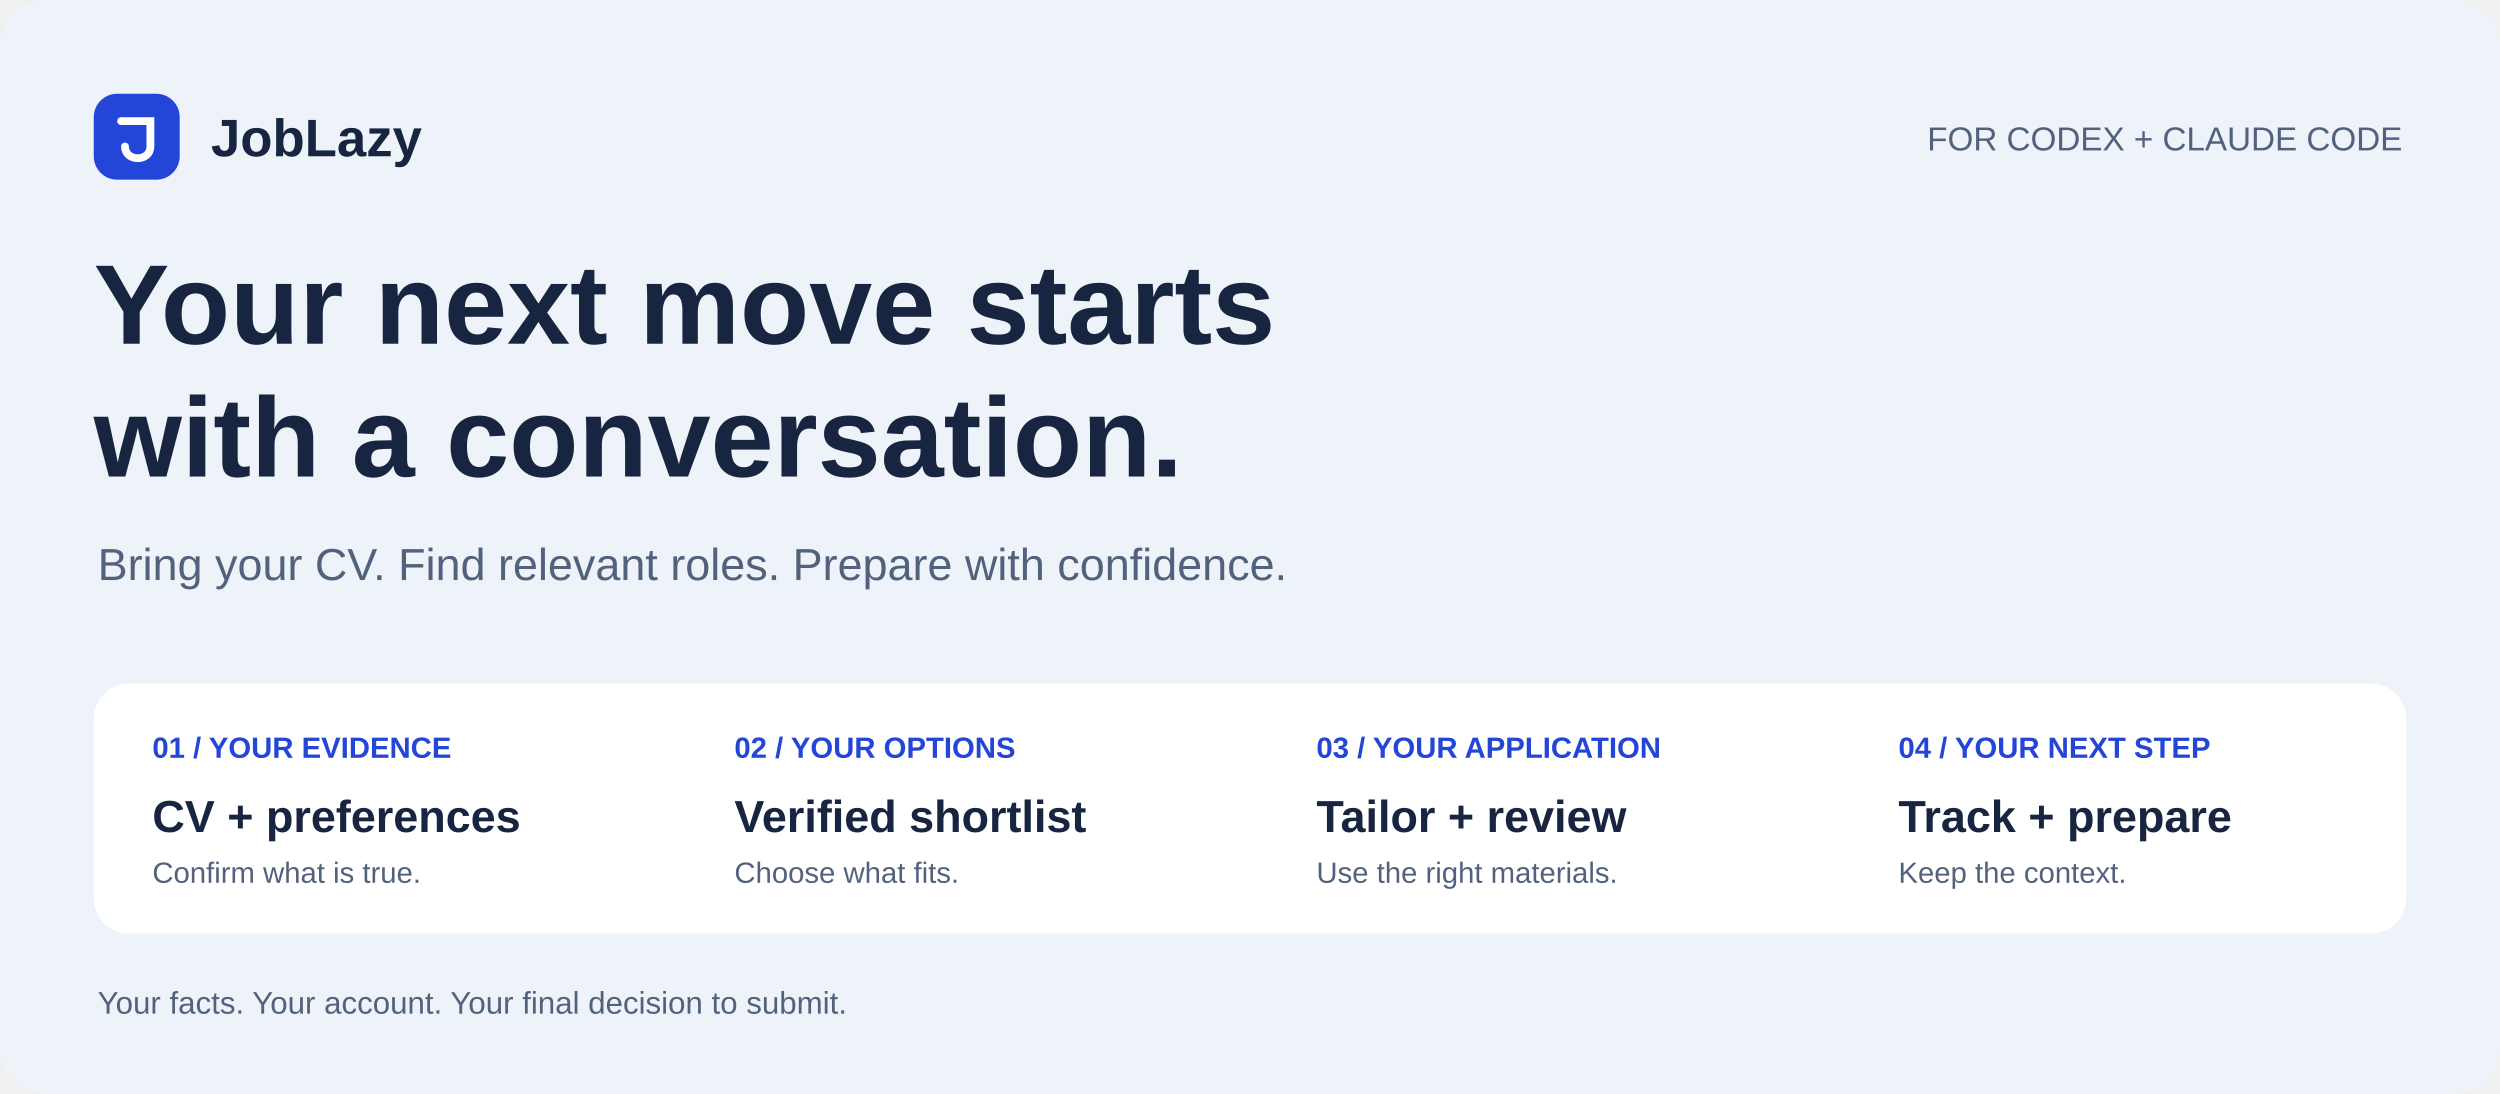
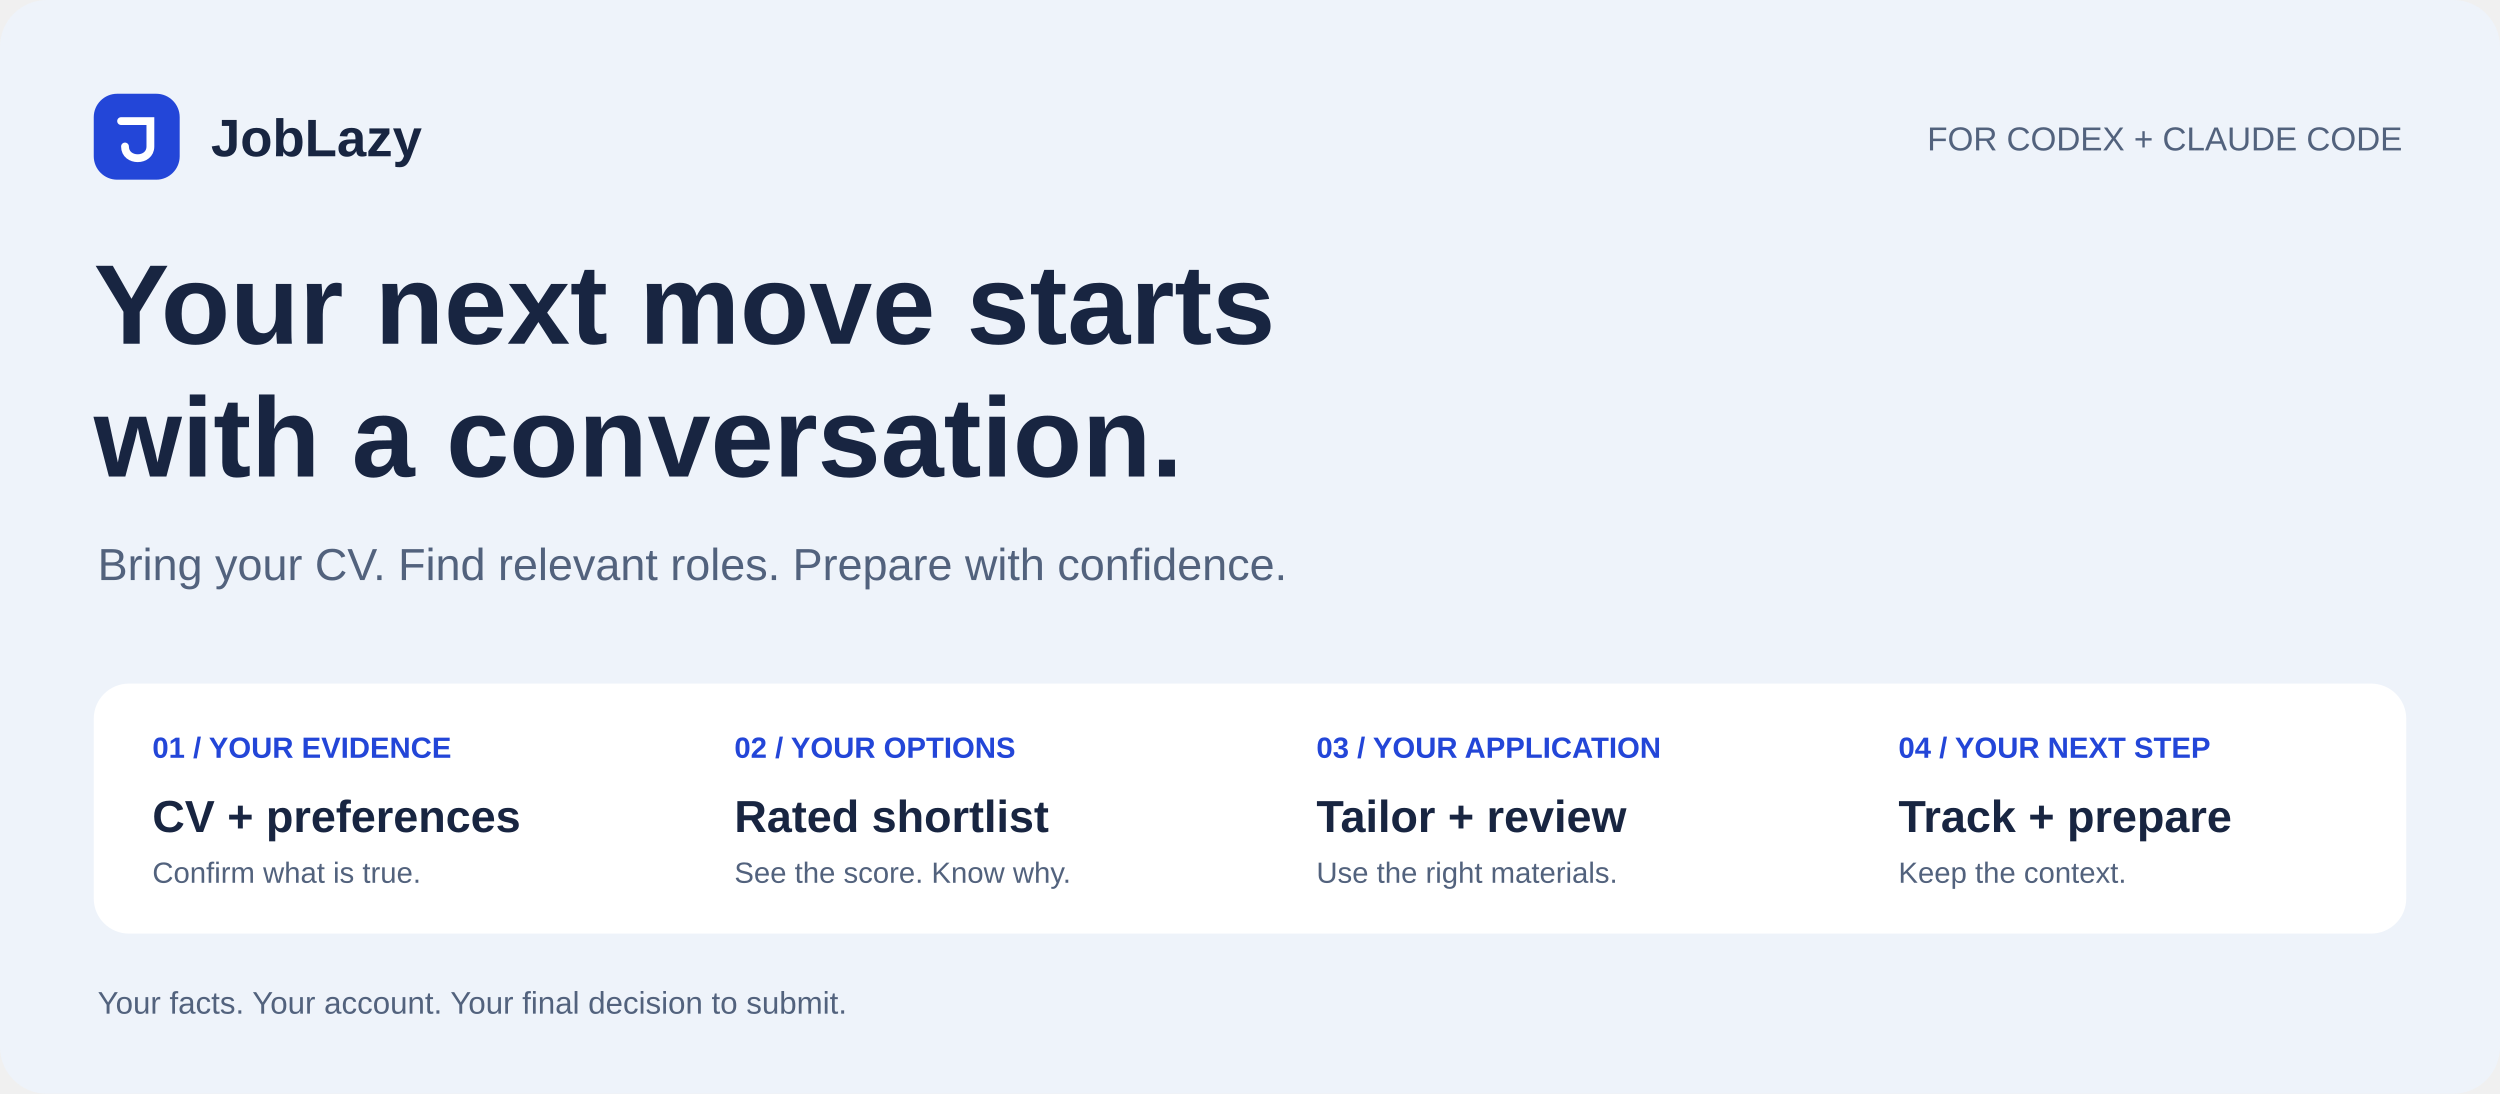
<svg xmlns="http://www.w3.org/2000/svg" width="1280" height="560" viewBox="0 0 1280 560" role="img" aria-labelledby="title description">
  <rect width="1280" height="560" rx="24" fill="#eef3fa" />
  <rect x="48" y="48" width="44" height="44" rx="12" fill="#2346d8" />
  <path d="M62 62h15v13c0 8-13 8-13 0" fill="none" stroke="white" stroke-width="4" stroke-linecap="round" />
  <g font-family="Segoe UI,Arial,sans-serif" fill="#182541">
    <text x="108" y="80" font-size="27" font-weight="700">JobLazy</text>
    <text x="1230" y="77" text-anchor="end" font-size="17" fill="#52627d">FOR CODEX + CLAUDE CODE</text>
    <text x="48" y="176" font-size="58" font-weight="700">Your next move starts</text>
    <text x="48" y="244" font-size="58" font-weight="700">with a conversation.</text>
    <text x="50" y="297" font-size="23" fill="#52627d">Bring your CV. Find relevant roles. Prepare with confidence.</text>
    <rect x="48" y="350" width="1184" height="128" rx="18" fill="white" />
    <g font-size="15" font-weight="700" fill="#2346d8">
      <text x="78" y="388">01 / YOUR EVIDENCE</text>
      <text x="376" y="388">02 / YOUR OPTIONS</text>
      <text x="674" y="388">03 / YOUR APPLICATION</text>
      <text x="972" y="388">04 / YOUR NEXT STEP</text>
    </g>
    <g font-size="23" font-weight="600">
      <text x="78" y="426">CV + preferences</text>
-       <text x="376" y="426">Verified shortlist</text>
+       <text x="376" y="426">Rated shortlist</text>
      <text x="674" y="426">Tailor + review</text>
      <text x="972" y="426">Track + prepare</text>
    </g>
    <g font-size="15" fill="#52627d">
      <text x="78" y="452">Confirm what is true.</text>
-       <text x="376" y="452">Choose what fits.</text>
+       <text x="376" y="452">See the score. Know why.</text>
      <text x="674" y="452">Use the right materials.</text>
      <text x="972" y="452">Keep the context.</text>
    </g>
    <text x="50" y="519" font-size="16" fill="#52627d">Your facts. Your account. Your final decision to submit.</text>
  </g>
</svg>
